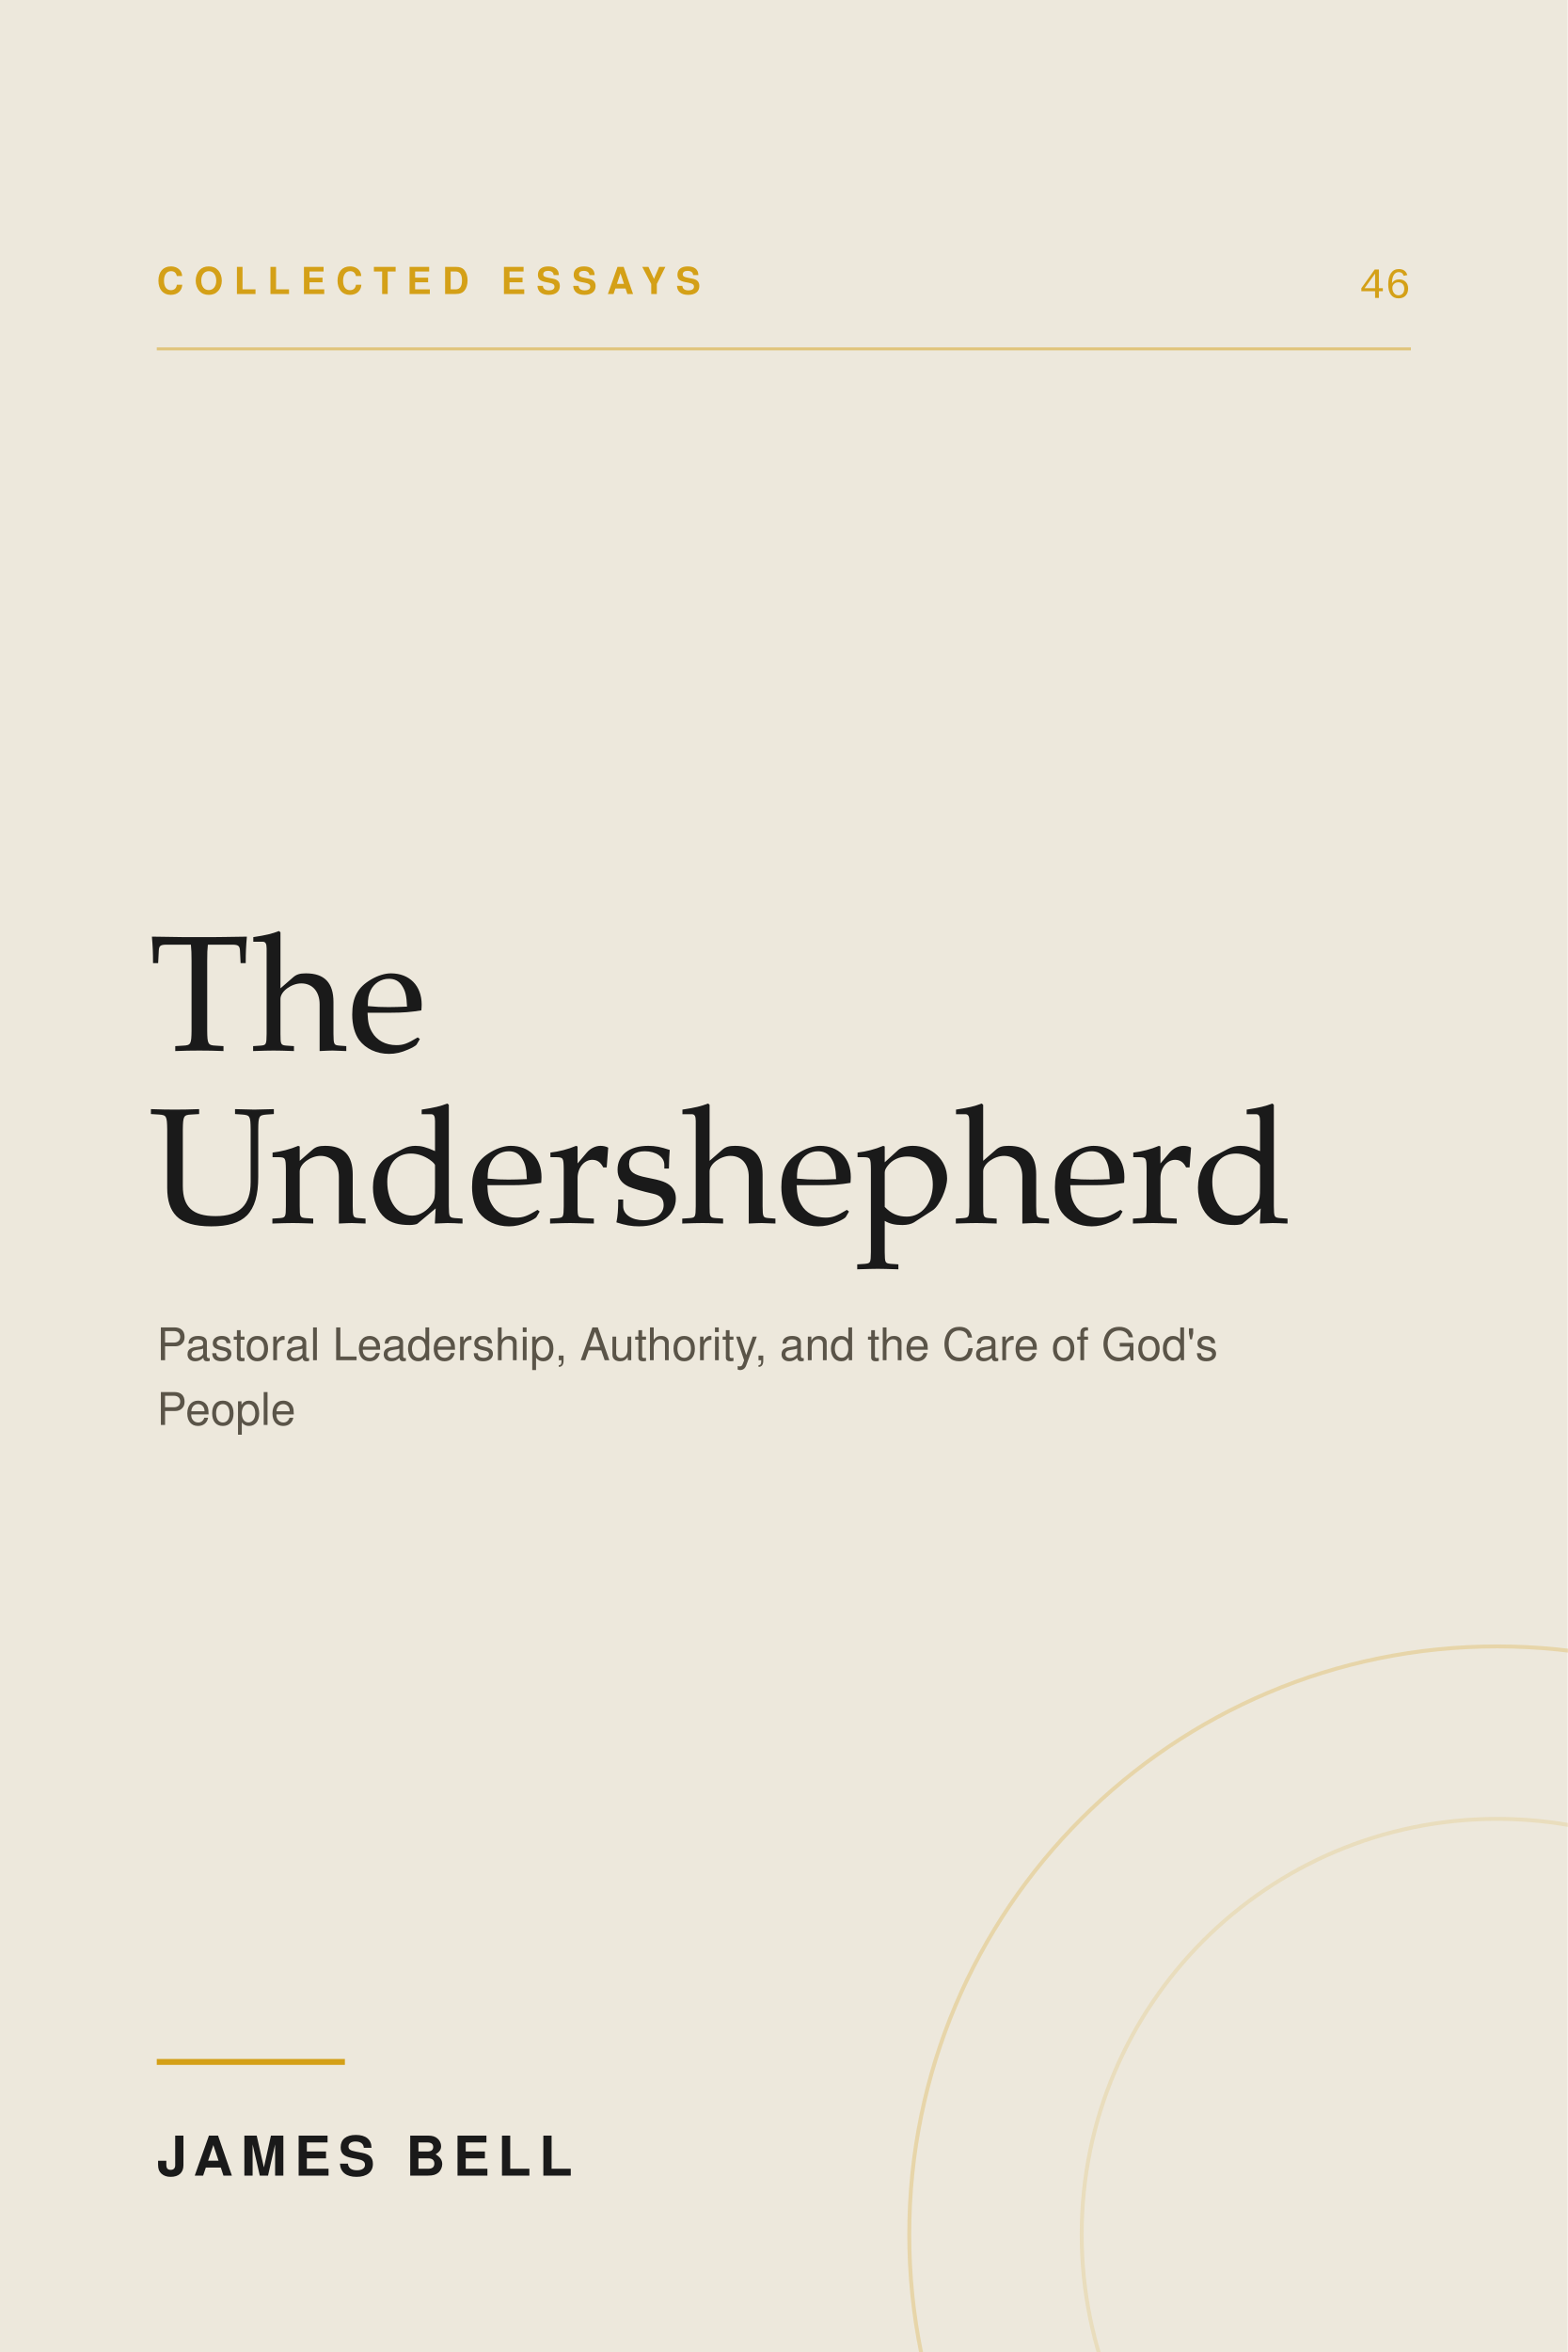
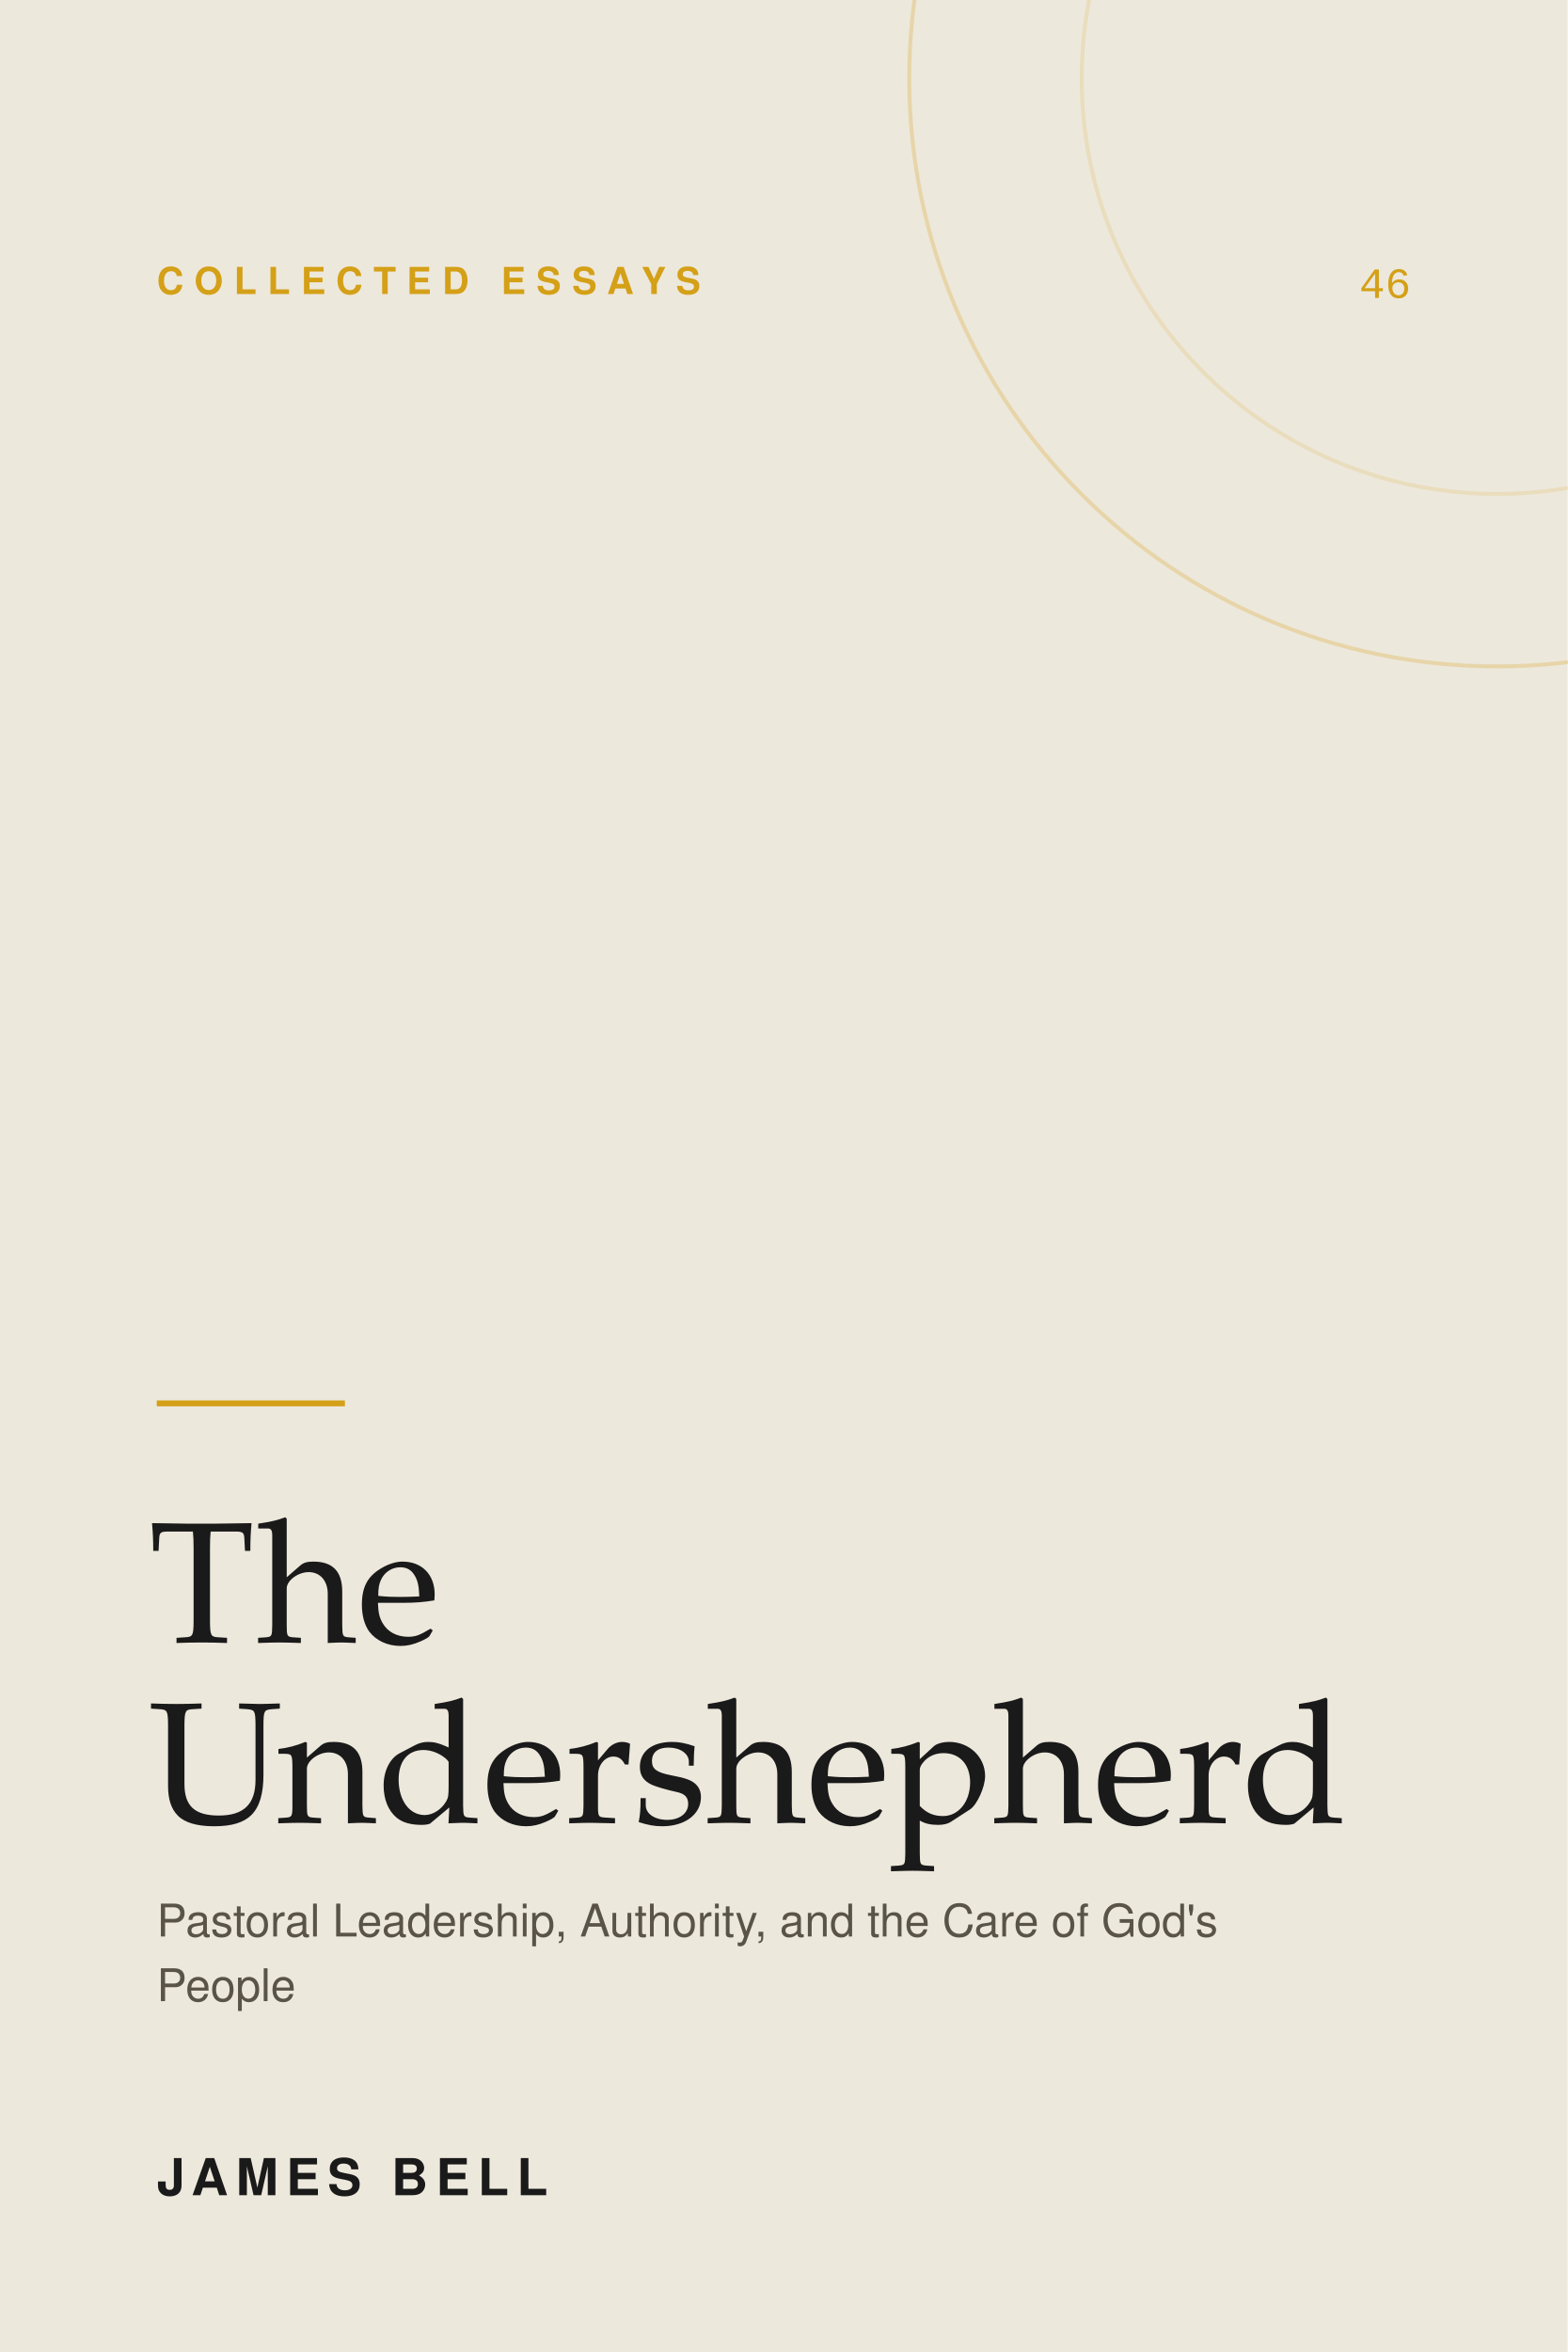
<svg xmlns="http://www.w3.org/2000/svg" width="800" height="1200" viewBox="0 0 800 1200" role="img" aria-label="The Undershepherd by James Bell">
  <rect width="800" height="1200" fill="#EDE8DC" />
-   <circle cx="764" cy="1140" r="300" fill="none" stroke="#D4A017" stroke-width="2" opacity="0.26" />
-   <circle cx="764" cy="1140" r="212" fill="none" stroke="#D4A017" stroke-width="2" opacity="0.16" />
+   <circle cx="764" cy="40" r="300" fill="none" stroke="#D4A017" stroke-width="2" opacity="0.26" />
+   <circle cx="764" cy="40" r="212" fill="none" stroke="#D4A017" stroke-width="2" opacity="0.16" />
  <text x="80" y="150" font-family="Helvetica, Arial, sans-serif" font-size="19" letter-spacing="5.5" font-weight="700" fill="#D4A017">COLLECTED ESSAYS</text>
  <text x="720" y="152" text-anchor="end" font-family="'JetBrains Mono', 'Courier New', monospace" font-size="22" fill="#D4A017">46</text>
-   <line x1="80" y1="178" x2="720" y2="178" stroke="#D4A017" stroke-width="1.5" opacity="0.5" />
-   <text x="76" y="536" font-family="Palatino, 'Palatino Linotype', Georgia, serif" font-size="84" font-weight="400" fill="#1A1A1A">The</text>
-   <text x="76" y="624" font-family="Palatino, 'Palatino Linotype', Georgia, serif" font-size="84" font-weight="400" fill="#1A1A1A">Undershepherd</text>
-   <text x="80" y="694" font-family="Helvetica, Arial, sans-serif" font-size="23" fill="#5A5448">Pastoral Leadership, Authority, and the Care of God's</text>
-   <text x="80" y="727" font-family="Helvetica, Arial, sans-serif" font-size="23" fill="#5A5448">People</text>
-   <line x1="80" y1="1052" x2="176" y2="1052" stroke="#D4A017" stroke-width="3" />
-   <text x="80" y="1110" font-family="Helvetica, Arial, sans-serif" font-size="28" letter-spacing="4" font-weight="700" fill="#1A1A1A">JAMES BELL</text>
+   <line x1="80" y1="716" x2="176" y2="716" stroke="#D4A017" stroke-width="3" />
+   <text x="76" y="838" font-family="Palatino, 'Palatino Linotype', Georgia, serif" font-size="88" fill="#1A1A1A">The</text>
+   <text x="76" y="930" font-family="Palatino, 'Palatino Linotype', Georgia, serif" font-size="88" fill="#1A1A1A">Undershepherd</text>
+   <text x="80" y="988" font-family="Helvetica, Arial, sans-serif" font-size="23" fill="#5A5448">Pastoral Leadership, Authority, and the Care of God's</text>
+   <text x="80" y="1021" font-family="Helvetica, Arial, sans-serif" font-size="23" fill="#5A5448">People</text>
+   <text x="80" y="1120" font-family="Helvetica, Arial, sans-serif" font-size="26" letter-spacing="4" font-weight="700" fill="#1A1A1A">JAMES BELL</text>
</svg>
